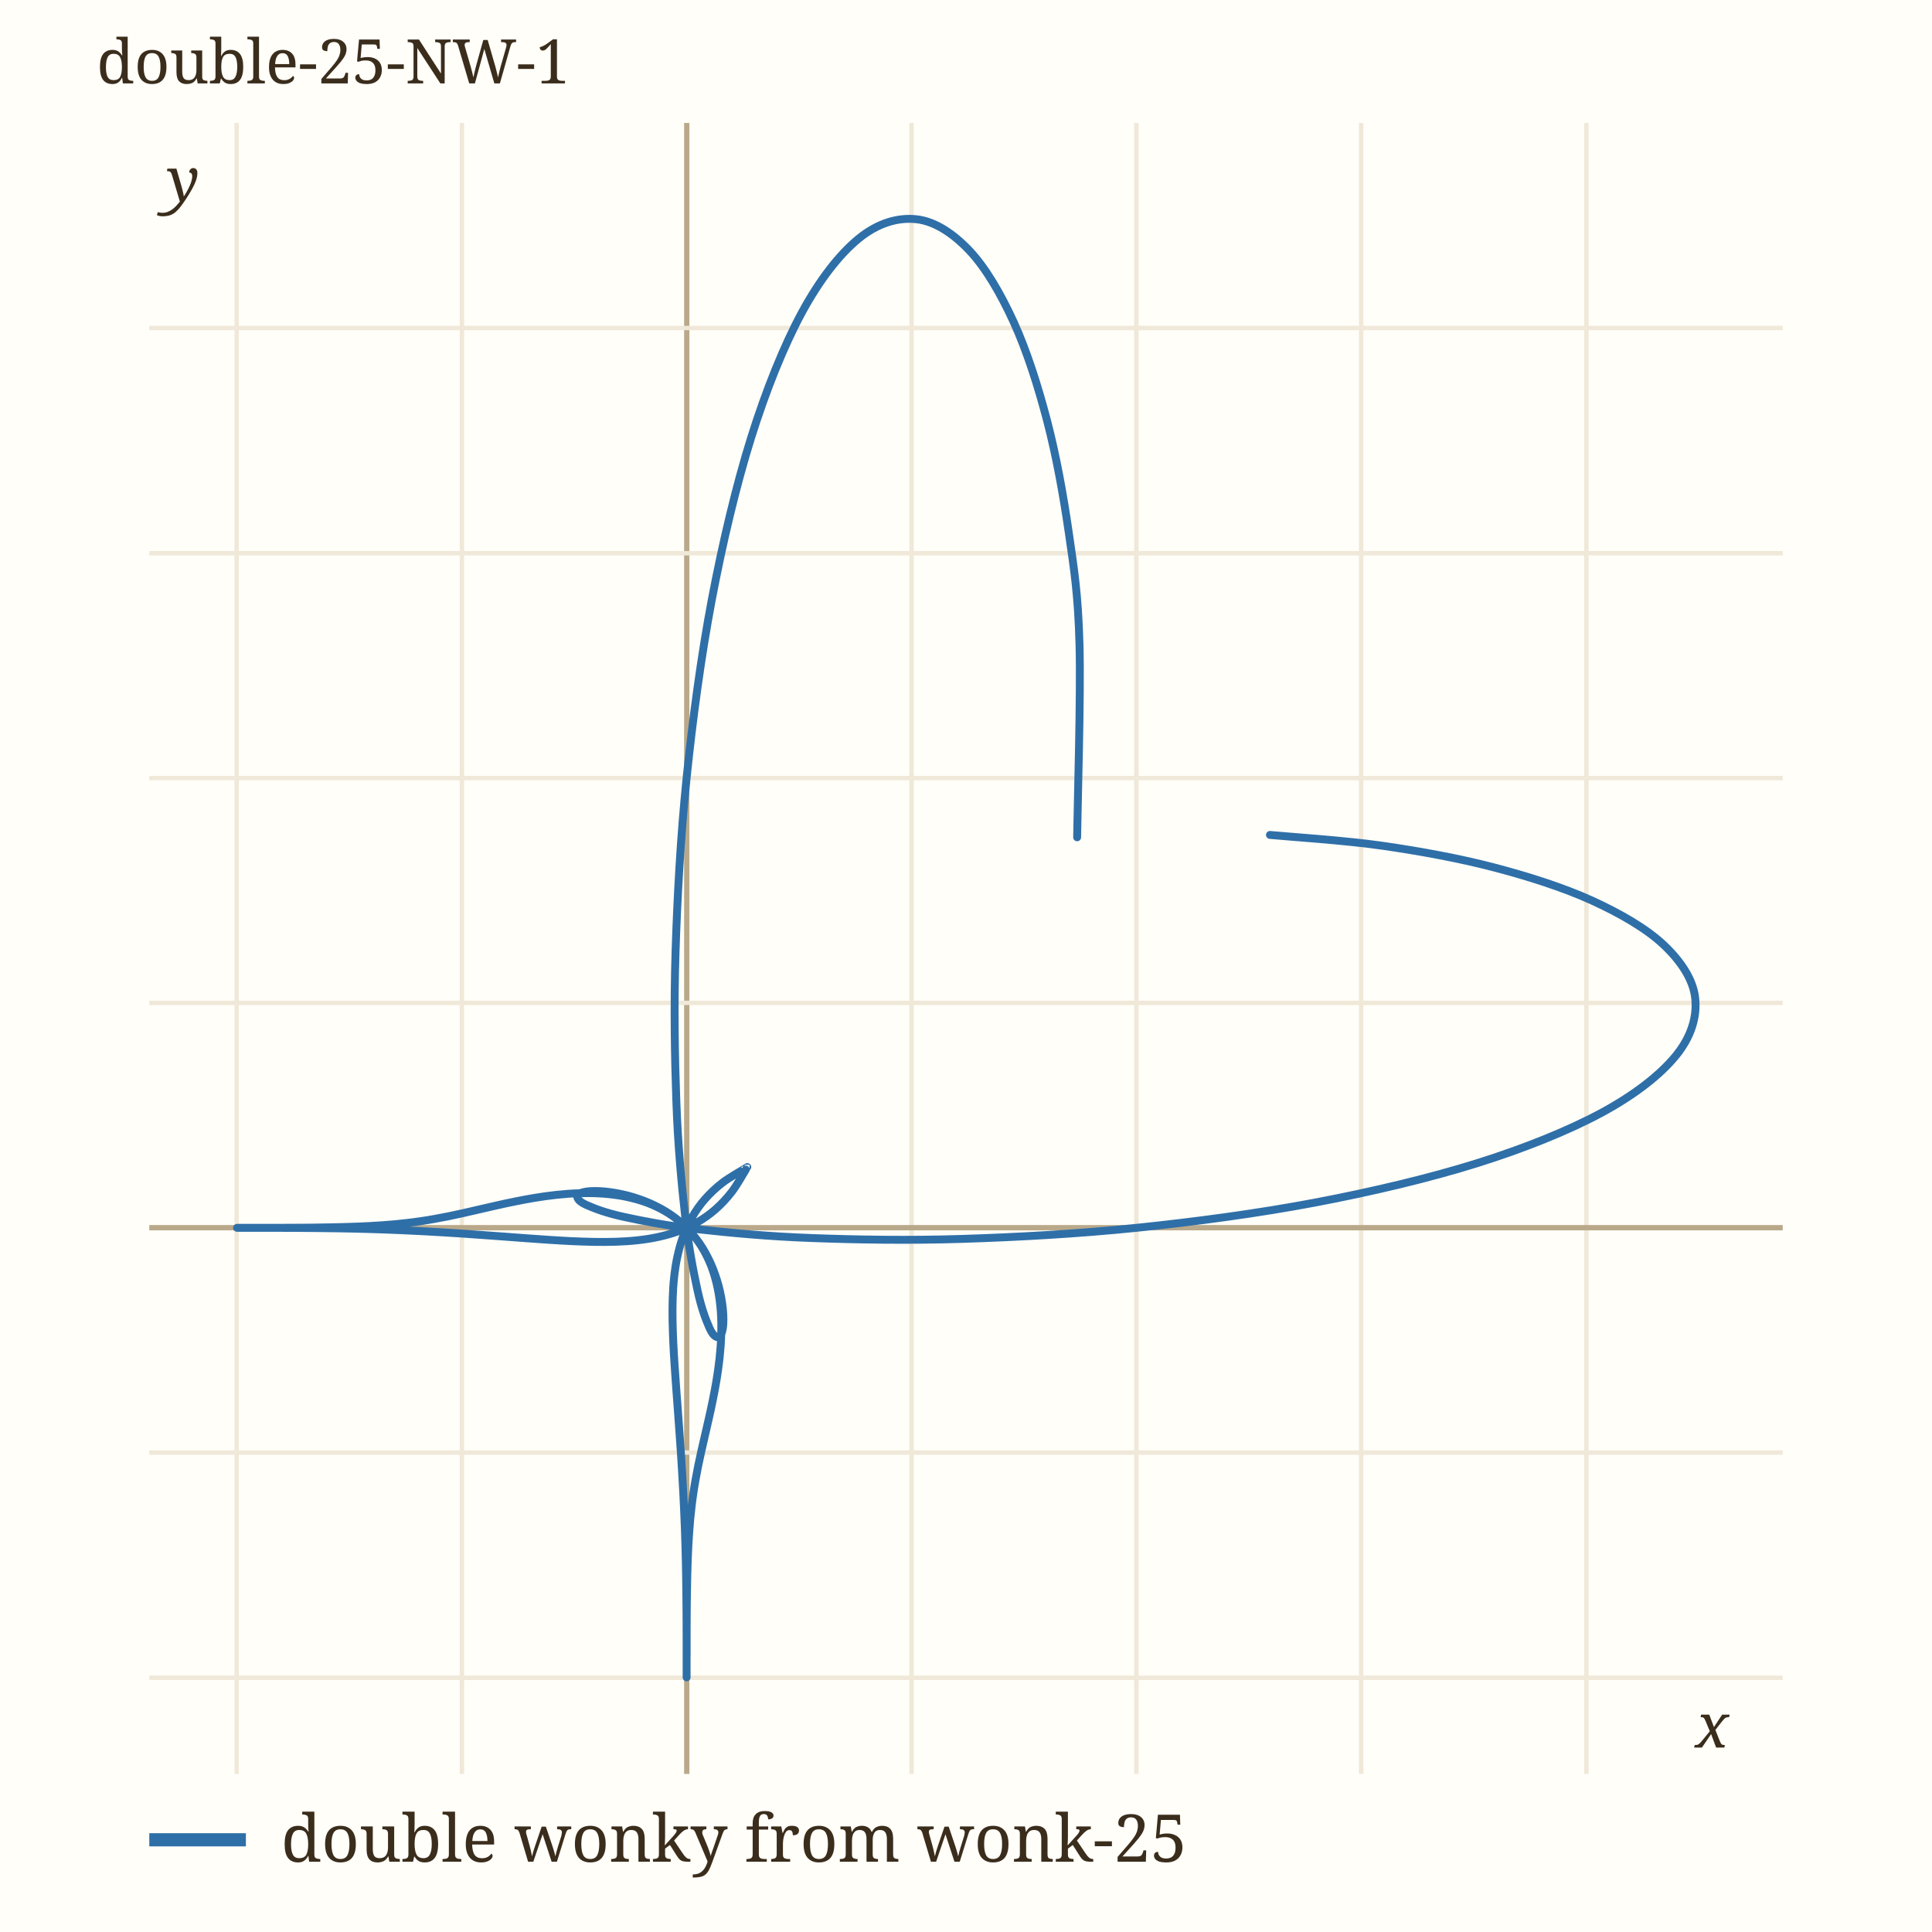
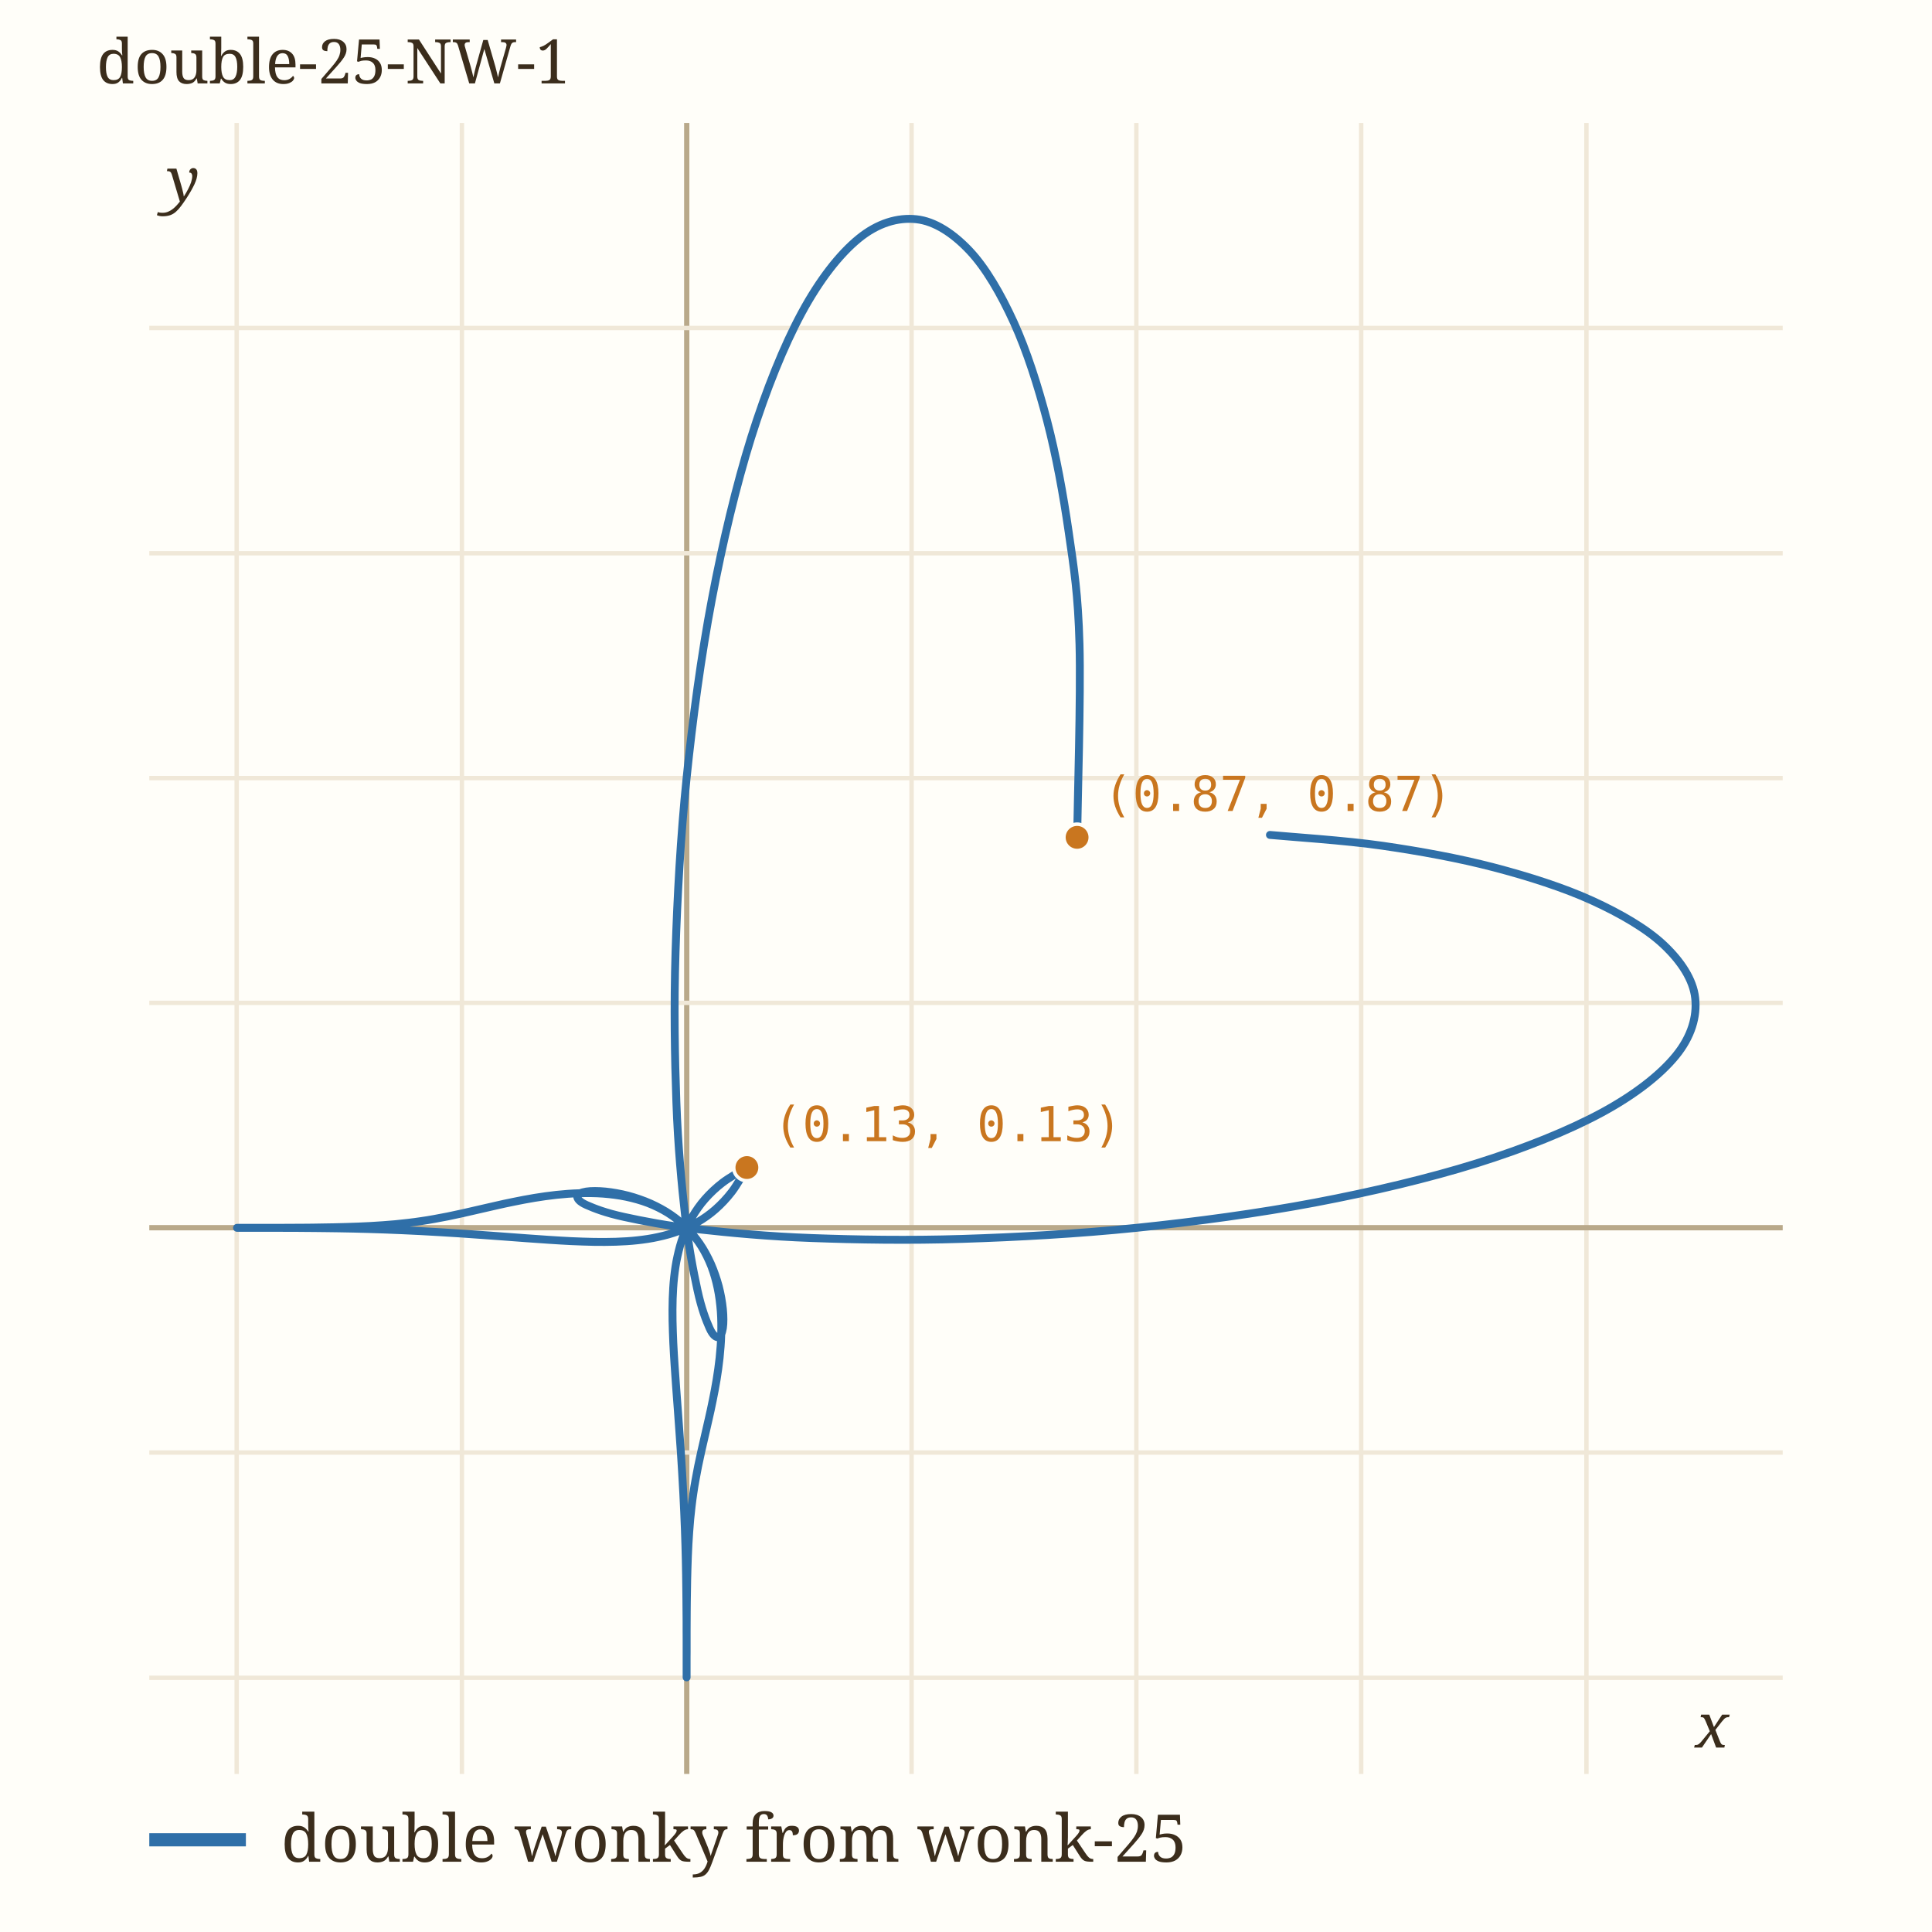
<svg xmlns="http://www.w3.org/2000/svg" viewBox="0 0 440 440" width="440" height="440" role="img" aria-label="double-25-NW-1" data-panel="double-25-NW-1">
  <rect x="0" y="0" width="440" height="440" fill="#fffef9" />
  <clipPath id="clip-double-25-NW-1">
    <rect x="34" y="28" width="372" height="376" />
  </clipPath>
  <g clip-path="url(#clip-double-25-NW-1)">
    <line x1="53.9" x2="53.9" y1="28" y2="404" stroke="#f0e8d8" stroke-width="1" />
    <text x="53.9" y="418.0" font-family="ui-monospace, Menlo, monospace" font-size="11" fill="#9c8a6a" text-anchor="middle">-1</text>
    <line x1="105.2" x2="105.2" y1="28" y2="404" stroke="#f0e8d8" stroke-width="1" />
    <text x="105.2" y="418.0" font-family="ui-monospace, Menlo, monospace" font-size="11" fill="#9c8a6a" text-anchor="middle">-0.5</text>
    <line x1="156.4" x2="156.4" y1="28" y2="404" stroke="#b9a98a" stroke-width="1.2" />
    <line x1="207.6" x2="207.6" y1="28" y2="404" stroke="#f0e8d8" stroke-width="1" />
    <text x="207.6" y="418.0" font-family="ui-monospace, Menlo, monospace" font-size="11" fill="#9c8a6a" text-anchor="middle">0.5</text>
    <line x1="258.8" x2="258.8" y1="28" y2="404" stroke="#f0e8d8" stroke-width="1" />
    <text x="258.8" y="418.0" font-family="ui-monospace, Menlo, monospace" font-size="11" fill="#9c8a6a" text-anchor="middle">1</text>
    <line x1="310.0" x2="310.0" y1="28" y2="404" stroke="#f0e8d8" stroke-width="1" />
    <text x="310.0" y="418.0" font-family="ui-monospace, Menlo, monospace" font-size="11" fill="#9c8a6a" text-anchor="middle">1.5</text>
    <line x1="361.3" x2="361.3" y1="28" y2="404" stroke="#f0e8d8" stroke-width="1" />
    <text x="361.3" y="418.0" font-family="ui-monospace, Menlo, monospace" font-size="11" fill="#9c8a6a" text-anchor="middle">2</text>
    <line x1="34" x2="406" y1="382.1" y2="382.1" stroke="#f0e8d8" stroke-width="1" />
    <text x="28.0" y="386.1" font-family="ui-monospace, Menlo, monospace" font-size="11" fill="#9c8a6a" text-anchor="end">-1</text>
    <line x1="34" x2="406" y1="330.8" y2="330.8" stroke="#f0e8d8" stroke-width="1" />
    <text x="28.0" y="334.8" font-family="ui-monospace, Menlo, monospace" font-size="11" fill="#9c8a6a" text-anchor="end">-0.5</text>
    <line x1="34" x2="406" y1="279.6" y2="279.6" stroke="#b9a98a" stroke-width="1.2" />
    <line x1="34" x2="406" y1="228.4" y2="228.4" stroke="#f0e8d8" stroke-width="1" />
    <text x="28.0" y="232.4" font-family="ui-monospace, Menlo, monospace" font-size="11" fill="#9c8a6a" text-anchor="end">0.5</text>
    <line x1="34" x2="406" y1="177.2" y2="177.2" stroke="#f0e8d8" stroke-width="1" />
    <text x="28.0" y="181.2" font-family="ui-monospace, Menlo, monospace" font-size="11" fill="#9c8a6a" text-anchor="end">1</text>
    <line x1="34" x2="406" y1="126.0" y2="126.0" stroke="#f0e8d8" stroke-width="1" />
    <text x="28.0" y="130.0" font-family="ui-monospace, Menlo, monospace" font-size="11" fill="#9c8a6a" text-anchor="end">1.5</text>
    <line x1="34" x2="406" y1="74.7" y2="74.7" stroke="#f0e8d8" stroke-width="1" />
    <text x="28.0" y="78.7" font-family="ui-monospace, Menlo, monospace" font-size="11" fill="#9c8a6a" text-anchor="end">2</text>
    <path d="M245.31,190.69 C245.40,183.37 246.17,158.37 245.85,146.78 C245.53,135.18 244.61,129.62 243.38,121.12 C242.15,112.62 240.54,103.75 238.46,95.79 C236.38,87.84 233.83,79.86 230.89,73.41 C227.94,66.95 224.49,60.99 220.79,57.08 C217.09,53.17 212.90,50.38 208.69,49.93 C204.49,49.47 199.90,50.79 195.55,54.35 C191.19,57.91 186.65,63.72 182.57,71.27 C178.50,78.82 174.48,88.80 171.07,99.66 C167.67,110.53 164.58,123.55 162.13,136.47 C159.68,149.39 157.75,163.79 156.37,177.18 C154.99,190.57 154.24,204.50 153.85,216.80 C153.46,229.10 153.67,240.97 154.04,251.00 C154.40,261.02 155.24,269.83 156.04,276.97 C156.84,284.12 157.93,289.61 158.85,293.85 C159.77,298.09 160.78,300.63 161.57,302.42 C162.36,304.20 163.08,304.55 163.59,304.56 C164.10,304.56 164.45,303.54 164.63,302.47 C164.80,301.39 164.79,299.71 164.63,298.12 C164.47,296.53 164.14,294.66 163.69,292.94 C163.23,291.23 162.62,289.45 161.90,287.82 C161.17,286.20 160.32,284.63 159.35,283.22 C158.38,281.80 157.28,280.49 156.08,279.33 C154.88,278.17 153.55,277.14 152.14,276.25 C150.73,275.37 149.19,274.62 147.61,274.00 C146.02,273.39 144.32,272.92 142.61,272.56 C140.90,272.20 139.11,271.98 137.33,271.84 C135.56,271.71 133.74,271.70 131.97,271.75 C130.20,271.79 128.43,271.95 126.72,272.12 C125.01,272.30 123.33,272.55 121.72,272.81 C120.11,273.07 118.56,273.38 117.07,273.68 C115.59,273.97 114.17,274.29 112.81,274.60 C111.45,274.90 110.16,275.21 108.92,275.49 C107.67,275.78 106.49,276.05 105.35,276.31 C104.20,276.56 103.10,276.80 102.03,277.02 C100.95,277.23 99.92,277.43 98.90,277.61 C97.87,277.80 96.88,277.96 95.89,278.10 C94.89,278.25 93.92,278.38 92.95,278.49 C91.98,278.61 91.02,278.71 90.06,278.80 C89.10,278.89 88.14,278.96 87.19,279.03 C86.24,279.10 85.29,279.16 84.36,279.21 C83.42,279.26 82.48,279.30 81.56,279.34 C80.64,279.38 79.72,279.41 78.82,279.43 C77.92,279.46 77.03,279.48 76.16,279.50 C75.28,279.52 74.43,279.53 73.59,279.54 C72.76,279.56 71.94,279.57 71.15,279.58 C70.36,279.58 69.58,279.59 68.84,279.60 C68.10,279.60 67.38,279.61 66.69,279.61 C65.99,279.61 65.33,279.61 64.69,279.62 C64.06,279.62 63.45,279.62 62.87,279.62 C62.30,279.62 61.75,279.62 61.23,279.62 C60.71,279.62 60.22,279.62 59.76,279.62 C59.30,279.62 58.87,279.63 58.47,279.63 C58.07,279.63 57.70,279.63 57.35,279.63 C57.01,279.63 56.69,279.63 56.40,279.63 C56.11,279.63 55.85,279.63 55.62,279.63 C55.38,279.63 55.17,279.63 54.99,279.63 C54.81,279.63 54.65,279.63 54.51,279.63 C54.38,279.63 54.27,279.63 54.18,279.63 C54.10,279.63 54.03,279.63 53.99,279.63 C53.95,279.63 53.93,279.63 53.93,279.63 C53.93,279.63 53.98,279.63 53.99,279.63 C54.00,279.63 53.96,279.63 53.99,279.63 C54.02,279.63 54.10,279.63 54.18,279.63 C54.27,279.63 54.38,279.63 54.51,279.63 C54.65,279.63 54.81,279.63 54.99,279.63 C55.17,279.63 55.38,279.63 55.62,279.63 C55.85,279.63 56.11,279.63 56.40,279.63 C56.69,279.63 57.01,279.63 57.35,279.63 C57.70,279.63 58.07,279.63 58.48,279.63 C58.88,279.63 59.31,279.63 59.77,279.63 C60.24,279.63 60.73,279.63 61.26,279.63 C61.78,279.63 62.34,279.63 62.93,279.63 C63.52,279.63 64.14,279.63 64.80,279.64 C65.45,279.64 66.14,279.64 66.87,279.64 C67.59,279.65 68.35,279.65 69.14,279.66 C69.94,279.66 70.77,279.67 71.64,279.68 C72.51,279.68 73.42,279.69 74.36,279.71 C75.31,279.72 76.30,279.73 77.32,279.75 C78.35,279.77 79.42,279.79 80.52,279.81 C81.63,279.84 82.78,279.87 83.98,279.90 C85.17,279.94 86.41,279.98 87.68,280.02 C88.96,280.07 90.28,280.12 91.64,280.18 C93.00,280.24 94.41,280.31 95.85,280.38 C97.29,280.45 98.78,280.54 100.29,280.63 C101.81,280.72 103.37,280.82 104.95,280.92 C106.53,281.02 108.15,281.14 109.79,281.26 C111.42,281.37 113.09,281.50 114.77,281.62 C116.45,281.75 118.15,281.88 119.85,282.00 C121.55,282.12 123.27,282.25 124.99,282.36 C126.70,282.47 128.42,282.58 130.13,282.66 C131.83,282.73 133.54,282.80 135.23,282.83 C136.91,282.85 138.59,282.86 140.25,282.80 C141.90,282.74 143.54,282.65 145.15,282.47 C146.76,282.29 148.35,282.06 149.90,281.71 C151.46,281.37 152.99,280.96 154.48,280.40 C155.97,279.84 157.44,279.18 158.85,278.35 C160.26,277.52 161.64,276.57 162.94,275.42 C164.24,274.27 165.50,272.95 166.66,271.44 C167.81,269.94 169.29,267.30 169.86,266.37 C170.43,265.45 170.13,265.94 170.10,265.90 C170.06,265.87 170.55,265.57 169.63,266.14 C168.70,266.71 166.06,268.19 164.56,269.34 C163.05,270.50 161.73,271.76 160.58,273.06 C159.43,274.36 158.48,275.74 157.65,277.15 C156.82,278.56 156.16,280.03 155.60,281.52 C155.04,283.01 154.63,284.54 154.29,286.10 C153.94,287.65 153.71,289.24 153.53,290.85 C153.35,292.46 153.26,294.10 153.20,295.75 C153.14,297.41 153.15,299.09 153.17,300.77 C153.20,302.46 153.27,304.17 153.34,305.87 C153.42,307.58 153.53,309.30 153.64,311.01 C153.75,312.73 153.88,314.45 154.00,316.15 C154.12,317.85 154.25,319.55 154.38,321.23 C154.50,322.91 154.63,324.58 154.74,326.21 C154.86,327.85 154.98,329.47 155.08,331.05 C155.18,332.63 155.28,334.19 155.37,335.71 C155.46,337.22 155.55,338.71 155.62,340.15 C155.69,341.59 155.76,343.00 155.82,344.36 C155.88,345.72 155.93,347.04 155.98,348.32 C156.02,349.59 156.06,350.83 156.10,352.02 C156.13,353.22 156.16,354.37 156.19,355.48 C156.21,356.58 156.23,357.65 156.25,358.68 C156.27,359.70 156.28,360.69 156.29,361.64 C156.31,362.58 156.32,363.49 156.32,364.36 C156.33,365.23 156.34,366.06 156.34,366.86 C156.35,367.65 156.35,368.41 156.36,369.13 C156.36,369.86 156.36,370.55 156.36,371.20 C156.37,371.86 156.37,372.48 156.37,373.07 C156.37,373.66 156.37,374.22 156.37,374.74 C156.37,375.27 156.37,375.76 156.37,376.23 C156.37,376.69 156.37,377.12 156.37,377.52 C156.37,377.93 156.37,378.30 156.37,378.65 C156.37,378.99 156.37,379.31 156.37,379.60 C156.37,379.89 156.37,380.15 156.37,380.38 C156.37,380.62 156.37,380.83 156.37,381.01 C156.37,381.19 156.37,381.35 156.37,381.49 C156.37,381.62 156.37,381.73 156.37,381.82 C156.37,381.90 156.37,381.98 156.37,382.01 C156.37,382.04 156.37,382.00 156.37,382.01 C156.37,382.02 156.37,382.07 156.37,382.07 C156.37,382.07 156.37,382.05 156.37,382.01 C156.37,381.97 156.37,381.90 156.37,381.82 C156.37,381.73 156.37,381.62 156.37,381.49 C156.37,381.35 156.37,381.19 156.37,381.01 C156.37,380.83 156.37,380.62 156.37,380.38 C156.37,380.15 156.37,379.89 156.37,379.60 C156.37,379.31 156.37,378.99 156.37,378.65 C156.37,378.30 156.37,377.93 156.37,377.53 C156.37,377.13 156.38,376.70 156.38,376.24 C156.38,375.78 156.38,375.29 156.38,374.77 C156.38,374.25 156.38,373.70 156.38,373.13 C156.38,372.55 156.38,371.94 156.38,371.31 C156.39,370.67 156.39,370.01 156.39,369.31 C156.39,368.62 156.40,367.90 156.40,367.16 C156.41,366.42 156.42,365.64 156.42,364.85 C156.43,364.06 156.44,363.24 156.46,362.41 C156.47,361.57 156.48,360.72 156.50,359.84 C156.52,358.97 156.54,358.08 156.57,357.18 C156.59,356.28 156.62,355.36 156.66,354.44 C156.70,353.52 156.74,352.58 156.79,351.64 C156.84,350.71 156.90,349.76 156.97,348.81 C157.04,347.86 157.11,346.90 157.20,345.94 C157.29,344.98 157.39,344.02 157.51,343.05 C157.62,342.08 157.75,341.11 157.90,340.11 C158.04,339.12 158.20,338.13 158.39,337.10 C158.57,336.08 158.77,335.05 158.98,333.97 C159.20,332.90 159.44,331.80 159.69,330.65 C159.95,329.51 160.22,328.33 160.51,327.08 C160.79,325.84 161.10,324.55 161.40,323.19 C161.71,321.83 162.03,320.41 162.32,318.93 C162.62,317.44 162.93,315.89 163.19,314.28 C163.45,312.67 163.70,310.99 163.88,309.28 C164.05,307.57 164.21,305.80 164.25,304.03 C164.30,302.26 164.29,300.44 164.16,298.67 C164.02,296.89 163.80,295.10 163.44,293.39 C163.08,291.68 162.61,289.98 162.00,288.39 C161.38,286.81 160.63,285.27 159.75,283.86 C158.86,282.45 157.83,281.12 156.67,279.92 C155.51,278.72 154.20,277.62 152.78,276.65 C151.37,275.68 149.80,274.83 148.18,274.10 C146.55,273.38 144.77,272.77 143.06,272.31 C141.34,271.86 139.47,271.53 137.88,271.37 C136.29,271.21 134.61,271.20 133.53,271.37 C132.46,271.55 131.44,271.90 131.44,272.41 C131.45,272.92 131.80,273.64 133.58,274.43 C135.37,275.22 137.91,276.23 142.15,277.15 C146.39,278.07 151.88,279.16 159.03,279.96 C166.17,280.76 174.98,281.60 185.00,281.96 C195.03,282.33 206.90,282.54 219.20,282.15 C231.50,281.76 245.43,281.01 258.82,279.63 C272.21,278.25 286.61,276.32 299.53,273.87 C312.45,271.42 325.47,268.33 336.34,264.93 C347.20,261.52 357.18,257.50 364.73,253.43 C372.28,249.35 378.09,244.81 381.65,240.45 C385.21,236.10 386.53,231.51 386.07,227.31 C385.62,223.10 382.83,218.91 378.92,215.21 C375.01,211.51 369.05,208.06 362.59,205.11 C356.14,202.17 348.16,199.62 340.21,197.54 C332.25,195.46 323.38,193.85 314.88,192.62 C306.38,191.39 293.50,190.56 289.22,190.15" fill="none" stroke="#2f6fa8" stroke-width="1.8" stroke-linecap="round" data-path="double-25-NW-1" />
+     <circle cx="170.1" cy="265.9" r="3" fill="#c9761f" stroke="#fffef9" stroke-width="0.8" />
+     <text x="176.1" y="259.9" font-family="ui-monospace, Menlo, monospace" font-size="11" fill="#c9761f">(0.13, 0.13)</text>
+     <circle cx="245.3" cy="190.7" r="3" fill="#c9761f" stroke="#fffef9" stroke-width="0.8" />
+     <text x="251.3" y="184.7" font-family="ui-monospace, Menlo, monospace" font-size="11" fill="#c9761f">(0.87, 0.87)</text>
  </g>
  <text x="386.1" y="398.0" font-family="Georgia, serif" font-size="14" font-style="italic" fill="#3b2d1c">x</text>
  <text x="38.0" y="45.9" font-family="Georgia, serif" font-size="14" font-style="italic" fill="#3b2d1c">y</text>
  <text x="22" y="19" font-family="Georgia, serif" font-size="14" fill="#3b2d1c">double-25-NW-1</text>
  <line x1="34" x2="56" y1="419" y2="419" stroke="#2f6fa8" stroke-width="3" />
  <text x="64" y="424" font-family="Georgia, serif" font-size="15" fill="#3b2d1c">double wonky from wonk-25</text>
</svg>
